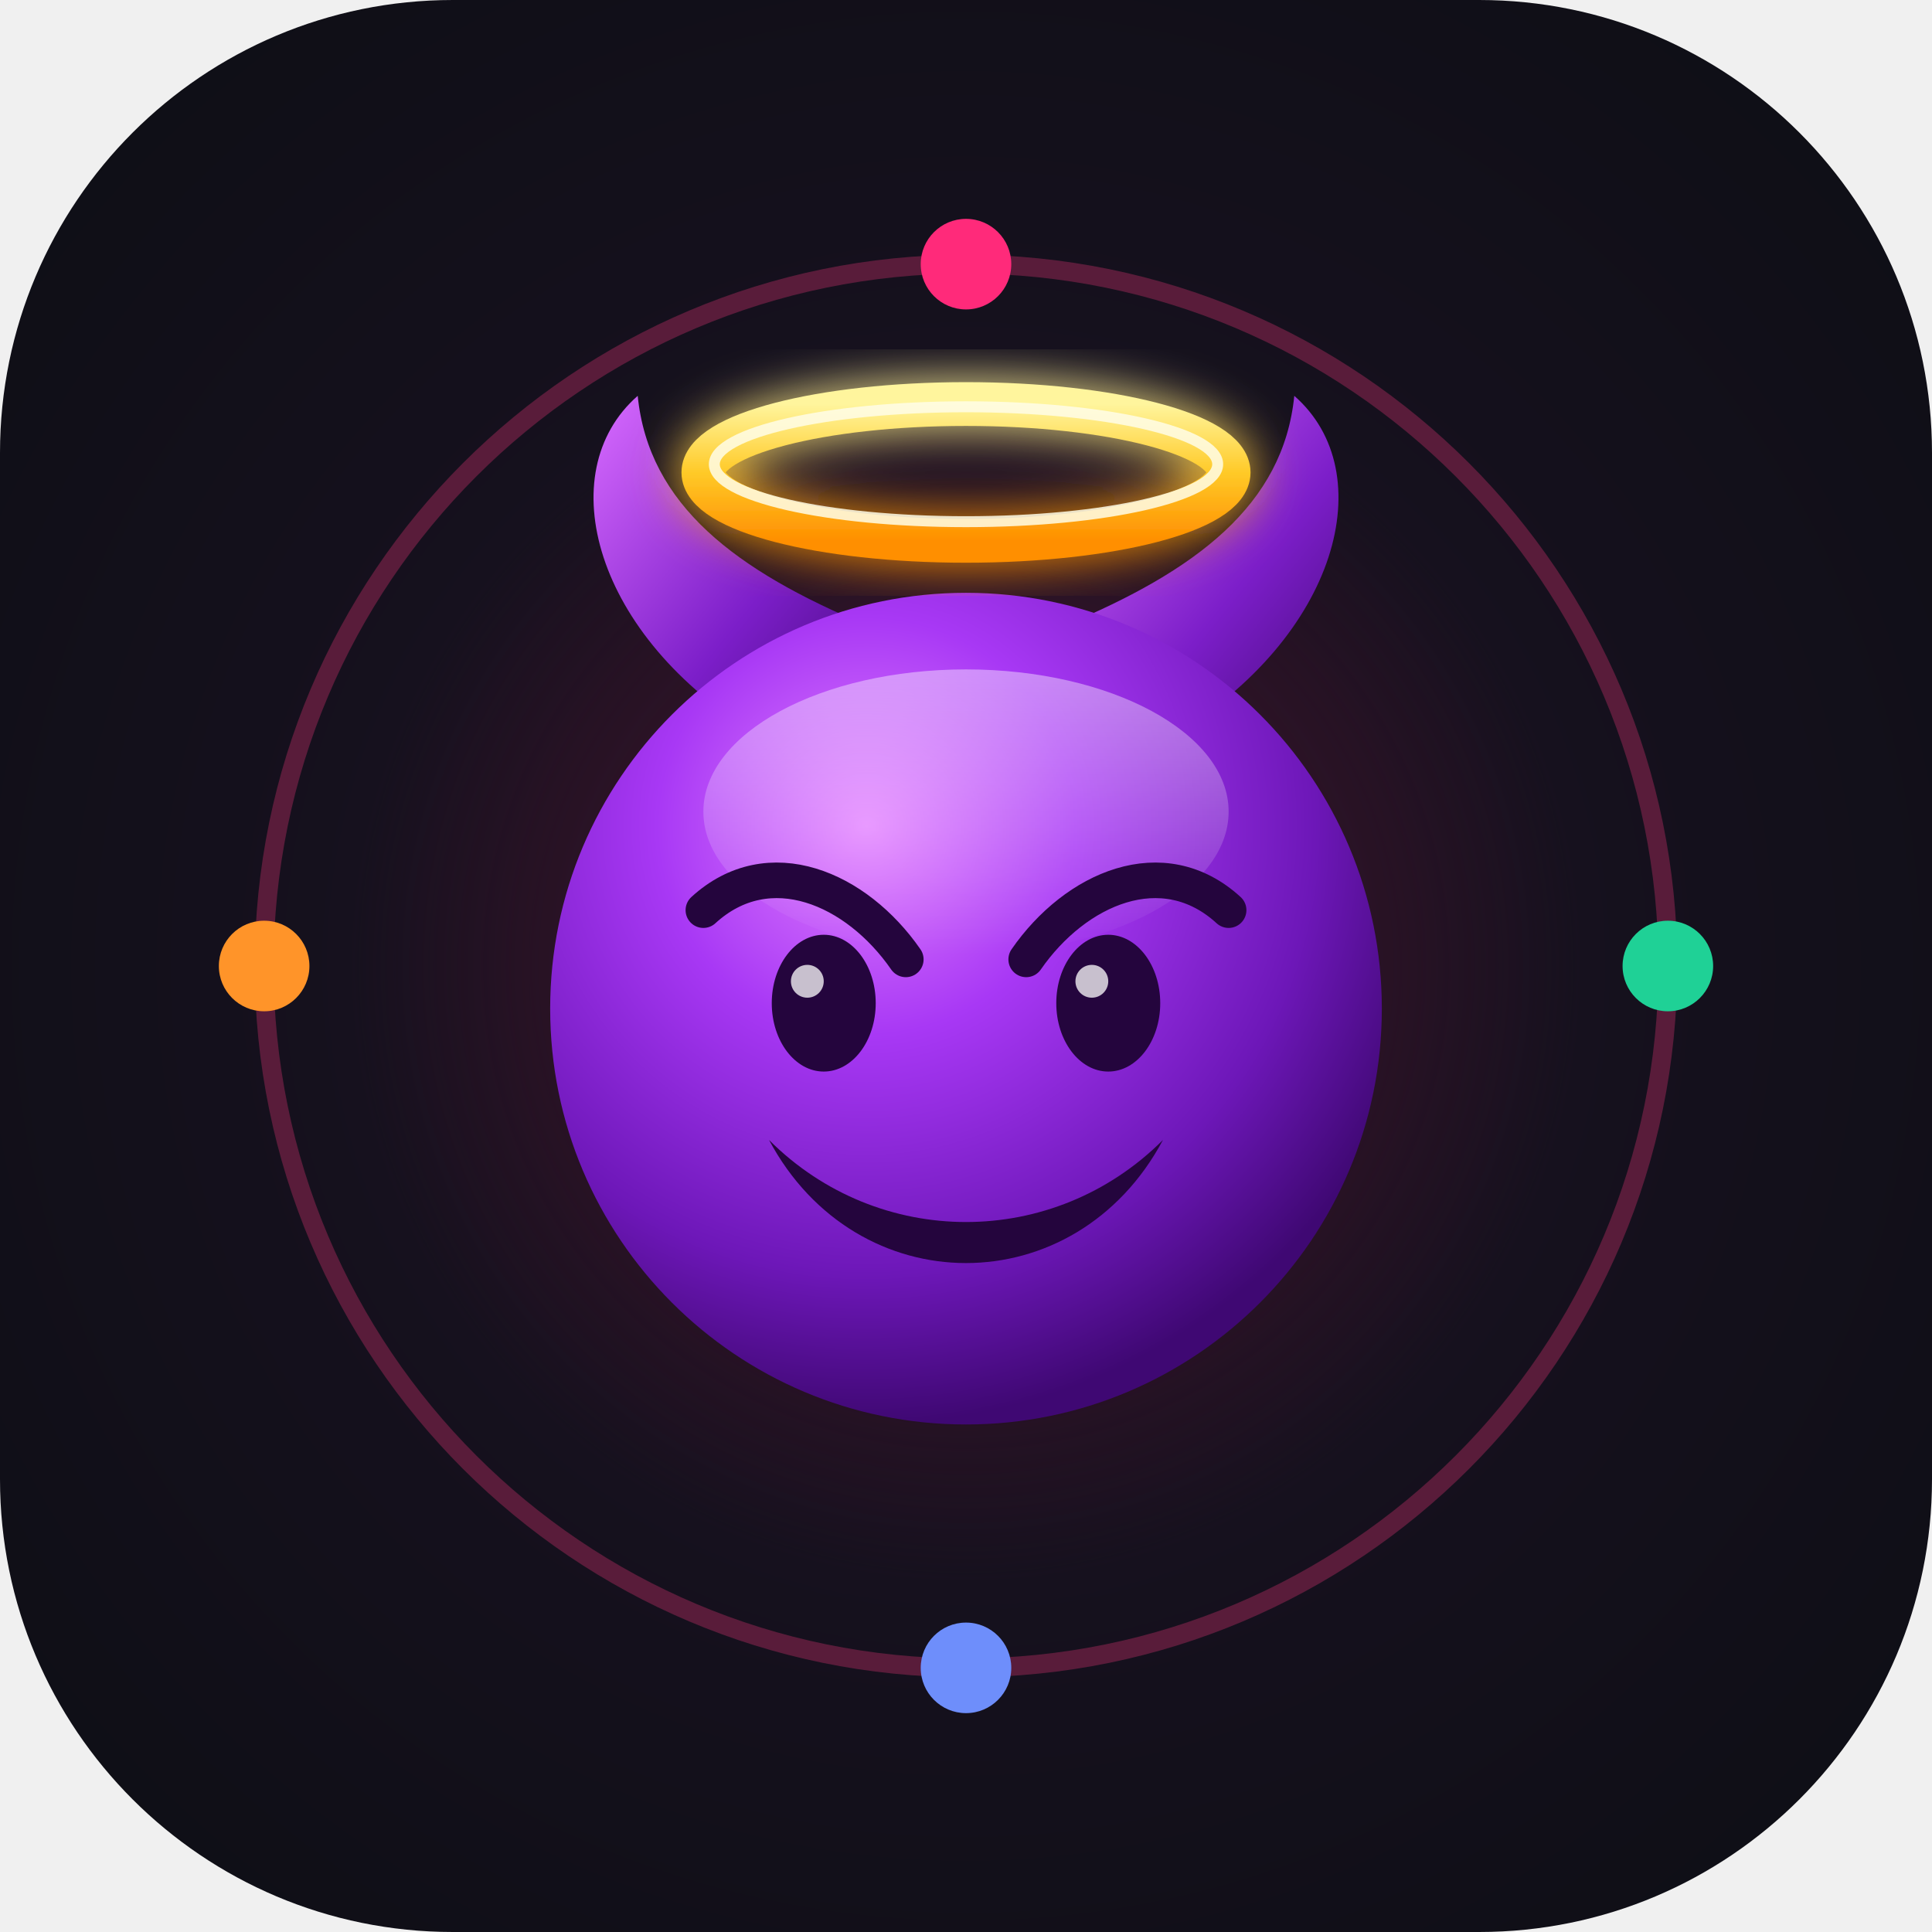
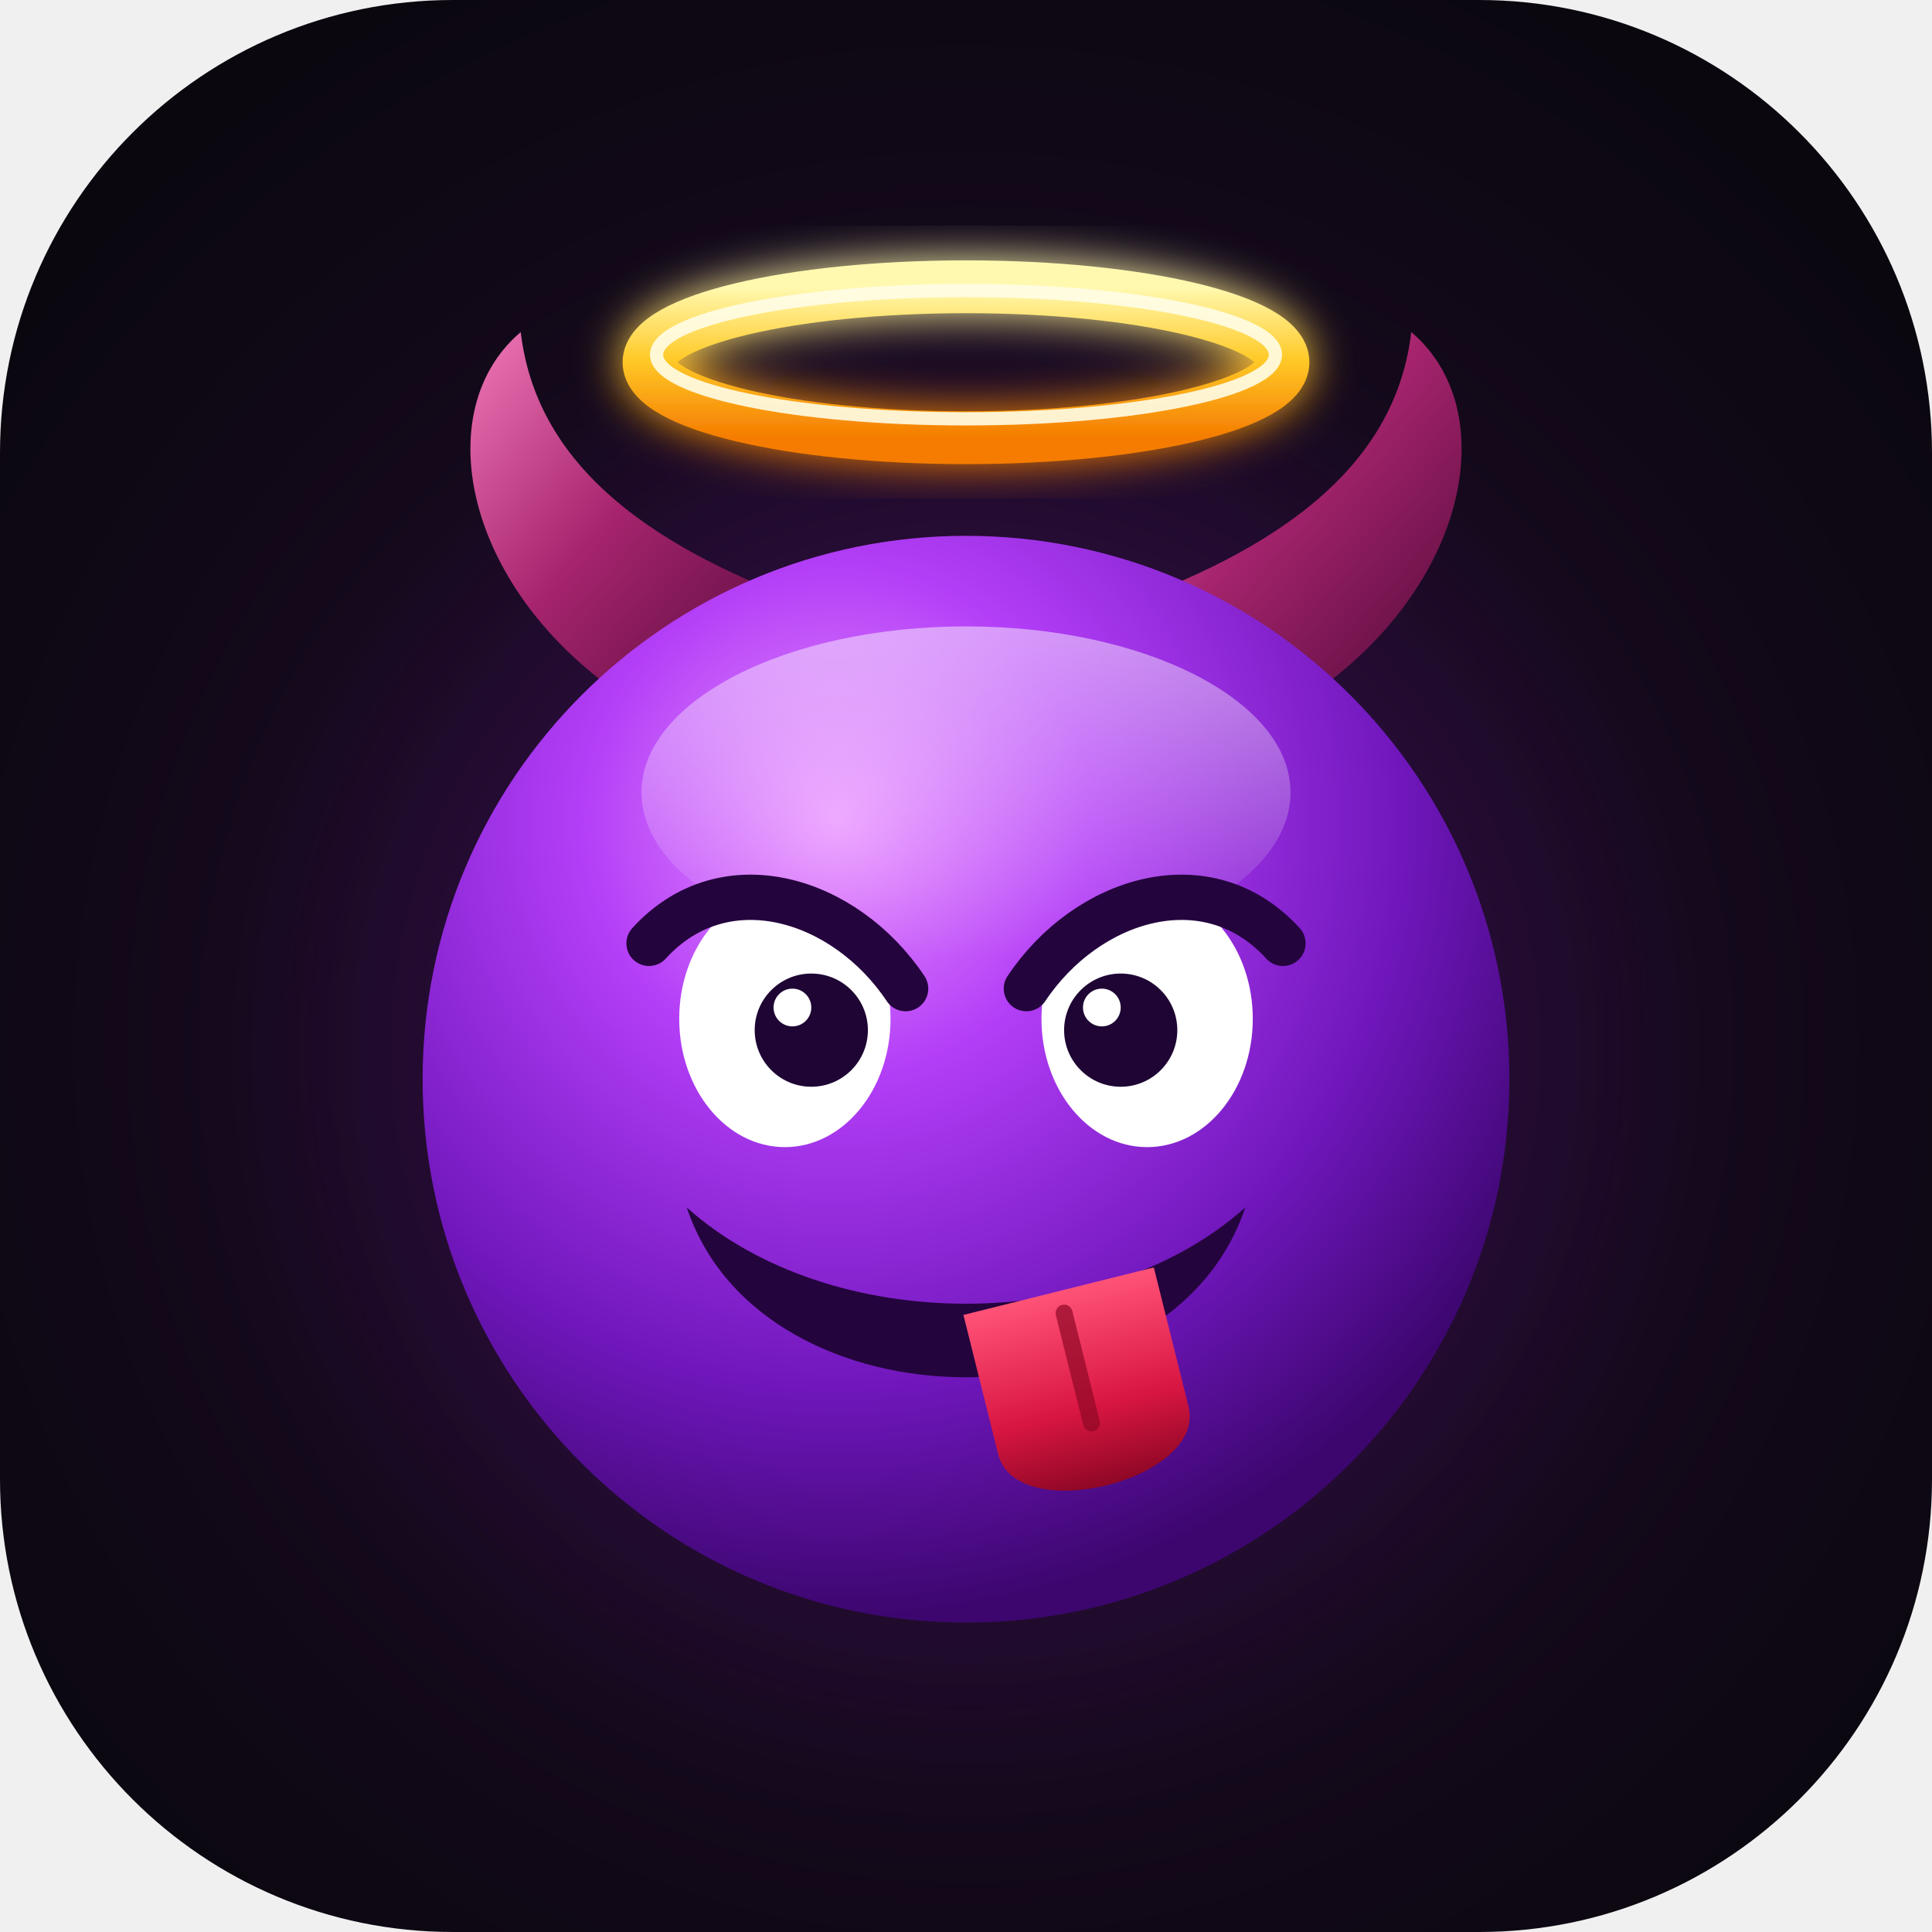
<svg xmlns="http://www.w3.org/2000/svg" viewBox="0 0 512 512" width="512" height="512">
  <defs>
-     <radialGradient id="bgGrad" cx="50%" cy="50%" r="70%">
-       <stop offset="0%" stop-color="#1d1326" />
-       <stop offset="100%" stop-color="#0d0e14" />
+     <radialGradient id="bgDark" cx="50%" cy="54%" r="65%">
+       <stop offset="0%" stop-color="#2e0f3d" />
+       <stop offset="55%" stop-color="#15091d" />
+       <stop offset="100%" stop-color="#09070d" />
    </radialGradient>
-     <radialGradient id="centerGlow" cx="50%" cy="50%" r="50%">
-       <stop offset="0%" stop-color="#5c1d3c" stop-opacity="0.75" />
-       <stop offset="70%" stop-color="#3a1329" stop-opacity="0.45" />
-       <stop offset="100%" stop-color="#3a1329" stop-opacity="0" />
+     <radialGradient id="auraGlow" cx="50%" cy="52%" r="48%">
+       <stop offset="0%" stop-color="#a82be2" stop-opacity="0.45" />
+       <stop offset="65%" stop-color="#5c1285" stop-opacity="0.15" />
+       <stop offset="100%" stop-color="#5c1285" stop-opacity="0" />
    </radialGradient>
-     <radialGradient id="devil3D" cx="38%" cy="28%" r="72%">
-       <stop offset="0%" stop-color="#e382ff" />
-       <stop offset="35%" stop-color="#a838f5" />
-       <stop offset="75%" stop-color="#6d17b8" />
-       <stop offset="100%" stop-color="#3f0873" />
+     <radialGradient id="devilHead3D" cx="38%" cy="26%" r="74%">
+       <stop offset="0%" stop-color="#ea94ff" />
+       <stop offset="32%" stop-color="#b33ef7" />
+       <stop offset="72%" stop-color="#6e16ba" />
+       <stop offset="100%" stop-color="#3c066e" />
    </radialGradient>
-     <linearGradient id="hornGrad" x1="0%" y1="0%" x2="100%" y2="100%">
-       <stop offset="0%" stop-color="#d86bff" />
-       <stop offset="60%" stop-color="#7c1ec9" />
-       <stop offset="100%" stop-color="#450a7a" />
+     <linearGradient id="horn3D" x1="0%" y1="0%" x2="100%" y2="100%">
+       <stop offset="0%" stop-color="#f078b8" />
+       <stop offset="45%" stop-color="#a6246d" />
+       <stop offset="100%" stop-color="#4d0936" />
    </linearGradient>
-     <linearGradient id="glossGrad" x1="0%" y1="0%" x2="0%" y2="100%">
-       <stop offset="0%" stop-color="#ffffff" stop-opacity="0.42" />
+     <linearGradient id="foreheadGloss" x1="0%" y1="0%" x2="0%" y2="100%">
+       <stop offset="0%" stop-color="#ffffff" stop-opacity="0.48" />
      <stop offset="100%" stop-color="#ffffff" stop-opacity="0" />
    </linearGradient>
-     <linearGradient id="haloGrad" x1="0%" y1="0%" x2="0%" y2="100%">
-       <stop offset="0%" stop-color="#fff59d" />
-       <stop offset="50%" stop-color="#ffca28" />
-       <stop offset="100%" stop-color="#ff8f00" />
+     <linearGradient id="goldHalo" x1="0%" y1="0%" x2="0%" y2="100%">
+       <stop offset="0%" stop-color="#fff9b0" />
+       <stop offset="48%" stop-color="#ffca28" />
+       <stop offset="100%" stop-color="#f57c00" />
    </linearGradient>
-     <filter id="haloGlow" x="-40%" y="-40%" width="180%" height="180%">
-       <feGaussianBlur stdDeviation="4.5" result="blur" />
+     <linearGradient id="tongue3D" x1="0%" y1="0%" x2="0%" y2="100%">
+       <stop offset="0%" stop-color="#ff5277" />
+       <stop offset="60%" stop-color="#d91642" />
+       <stop offset="100%" stop-color="#8f0725" />
+     </linearGradient>
+     <filter id="haloAura" x="-40%" y="-40%" width="180%" height="180%">
+       <feGaussianBlur stdDeviation="6" result="blur" />
      <feMerge>
        <feMergeNode in="blur" />
        <feMergeNode in="SourceGraphic" />
      </feMerge>
    </filter>
  </defs>
-   <rect width="512" height="512" rx="120" fill="url(#bgGrad)" />
-   <circle cx="256" cy="256" r="165" fill="url(#centerGlow)" />
-   <circle cx="256" cy="256" r="186" fill="none" stroke="#591c3a" stroke-width="5" />
-   <circle cx="256" cy="70" r="12" fill="#ff2a7a" />
-   <circle cx="442" cy="256" r="12" fill="#1fd196" />
-   <circle cx="256" cy="442" r="12" fill="#6e8efb" />
-   <circle cx="70" cy="256" r="12" fill="#ff9429" />
-   <g transform="translate(256, 276) scale(1.45)">
-     <path d="M -38,-56 C -68,-74 -76,-104 -60,-118 C -58,-98 -42,-86 -18,-76 Z" fill="url(#hornGrad)" />
-     <path d="M 38,-56 C 68,-74 76,-104 60,-118 C 58,-98 42,-86 18,-76 Z" fill="url(#hornGrad)" />
-     <circle cx="0" cy="-6" r="76" fill="url(#devil3D)" />
-     <ellipse cx="0" cy="-42" rx="48" ry="26" fill="url(#glossGrad)" />
-     <ellipse cx="0" cy="-104" rx="48" ry="12.5" fill="none" stroke="url(#haloGrad)" stroke-width="8" filter="url(#haloGlow)" />
-     <ellipse cx="0" cy="-105.5" rx="46" ry="10.5" fill="none" stroke="#fffde7" stroke-width="2" opacity="0.85" />
-     <path d="M -48,-24 C -36,-35 -20,-28 -11,-15" fill="none" stroke="#24053d" stroke-width="6.5" stroke-linecap="round" />
-     <path d="M 48,-24 C 36,-35 20,-28 11,-15" fill="none" stroke="#24053d" stroke-width="6.5" stroke-linecap="round" />
-     <ellipse cx="-26" cy="-7" rx="9.5" ry="12.5" fill="#24053d" />
-     <ellipse cx="26" cy="-7" rx="9.5" ry="12.5" fill="#24053d" />
-     <circle cx="-29" cy="-11" r="3" fill="#ffffff" opacity="0.75" />
-     <circle cx="23" cy="-11" r="3" fill="#ffffff" opacity="0.75" />
-     <path d="M -36,18 C -16,38 16,38 36,18 C 20,48 -20,48 -36,18 Z" fill="#24053d" />
+   <rect width="512" height="512" rx="120" fill="url(#bgDark)" />
+   <circle cx="256" cy="270" r="220" fill="url(#auraGlow)" />
+   <g transform="translate(256, 286)">
+     <path d="M -82,-96 C -132,-124 -144,-176 -118,-198 C -114,-164 -86,-142 -42,-126 Z" fill="url(#horn3D)" />
+     <path d="M 82,-96 C 132,-124 144,-176 118,-198 C 114,-164 86,-142 42,-126 Z" fill="url(#horn3D)" />
+     <circle cx="0" cy="0" r="144" fill="url(#devilHead3D)" />
+     <ellipse cx="0" cy="-76" rx="86" ry="44" fill="url(#foreheadGloss)" />
+     <ellipse cx="0" cy="-190" rx="84" ry="20" fill="none" stroke="url(#goldHalo)" stroke-width="14" filter="url(#haloAura)" />
+     <ellipse cx="0" cy="-192" rx="82" ry="17" fill="none" stroke="#fffde7" stroke-width="3.5" opacity="0.9" />
+     <ellipse cx="-48" cy="-16" rx="28" ry="34" fill="#ffffff" />
+     <ellipse cx="48" cy="-16" rx="28" ry="34" fill="#ffffff" />
+     <circle cx="-41" cy="-13" r="15" fill="#1e0533" />
+     <circle cx="41" cy="-13" r="15" fill="#1e0533" />
+     <circle cx="-46" cy="-19" r="5" fill="#ffffff" />
+     <circle cx="36" cy="-19" r="5" fill="#ffffff" />
+     <path d="M -84,-36 C -64,-58 -32,-48 -16,-24" fill="none" stroke="#24043d" stroke-width="12" stroke-linecap="round" />
+     <path d="M 84,-36 C 64,-58 32,-48 16,-24" fill="none" stroke="#24043d" stroke-width="12" stroke-linecap="round" />
+     <path d="M -74,34 C -36,68 36,68 74,34 C 54,94 -54,94 -74,34 Z" fill="#24043d" />
+     <g transform="translate(26, 62) rotate(-14)">
+       <path d="M -26,-6 L 26,-6 L 26,32 C 26,52 -26,52 -26,32 Z" fill="url(#tongue3D)" />
+       <path d="M 0,0 L 0,30" stroke="#8f0725" stroke-width="4.5" stroke-linecap="round" opacity="0.7" />
+     </g>
  </g>
</svg>
